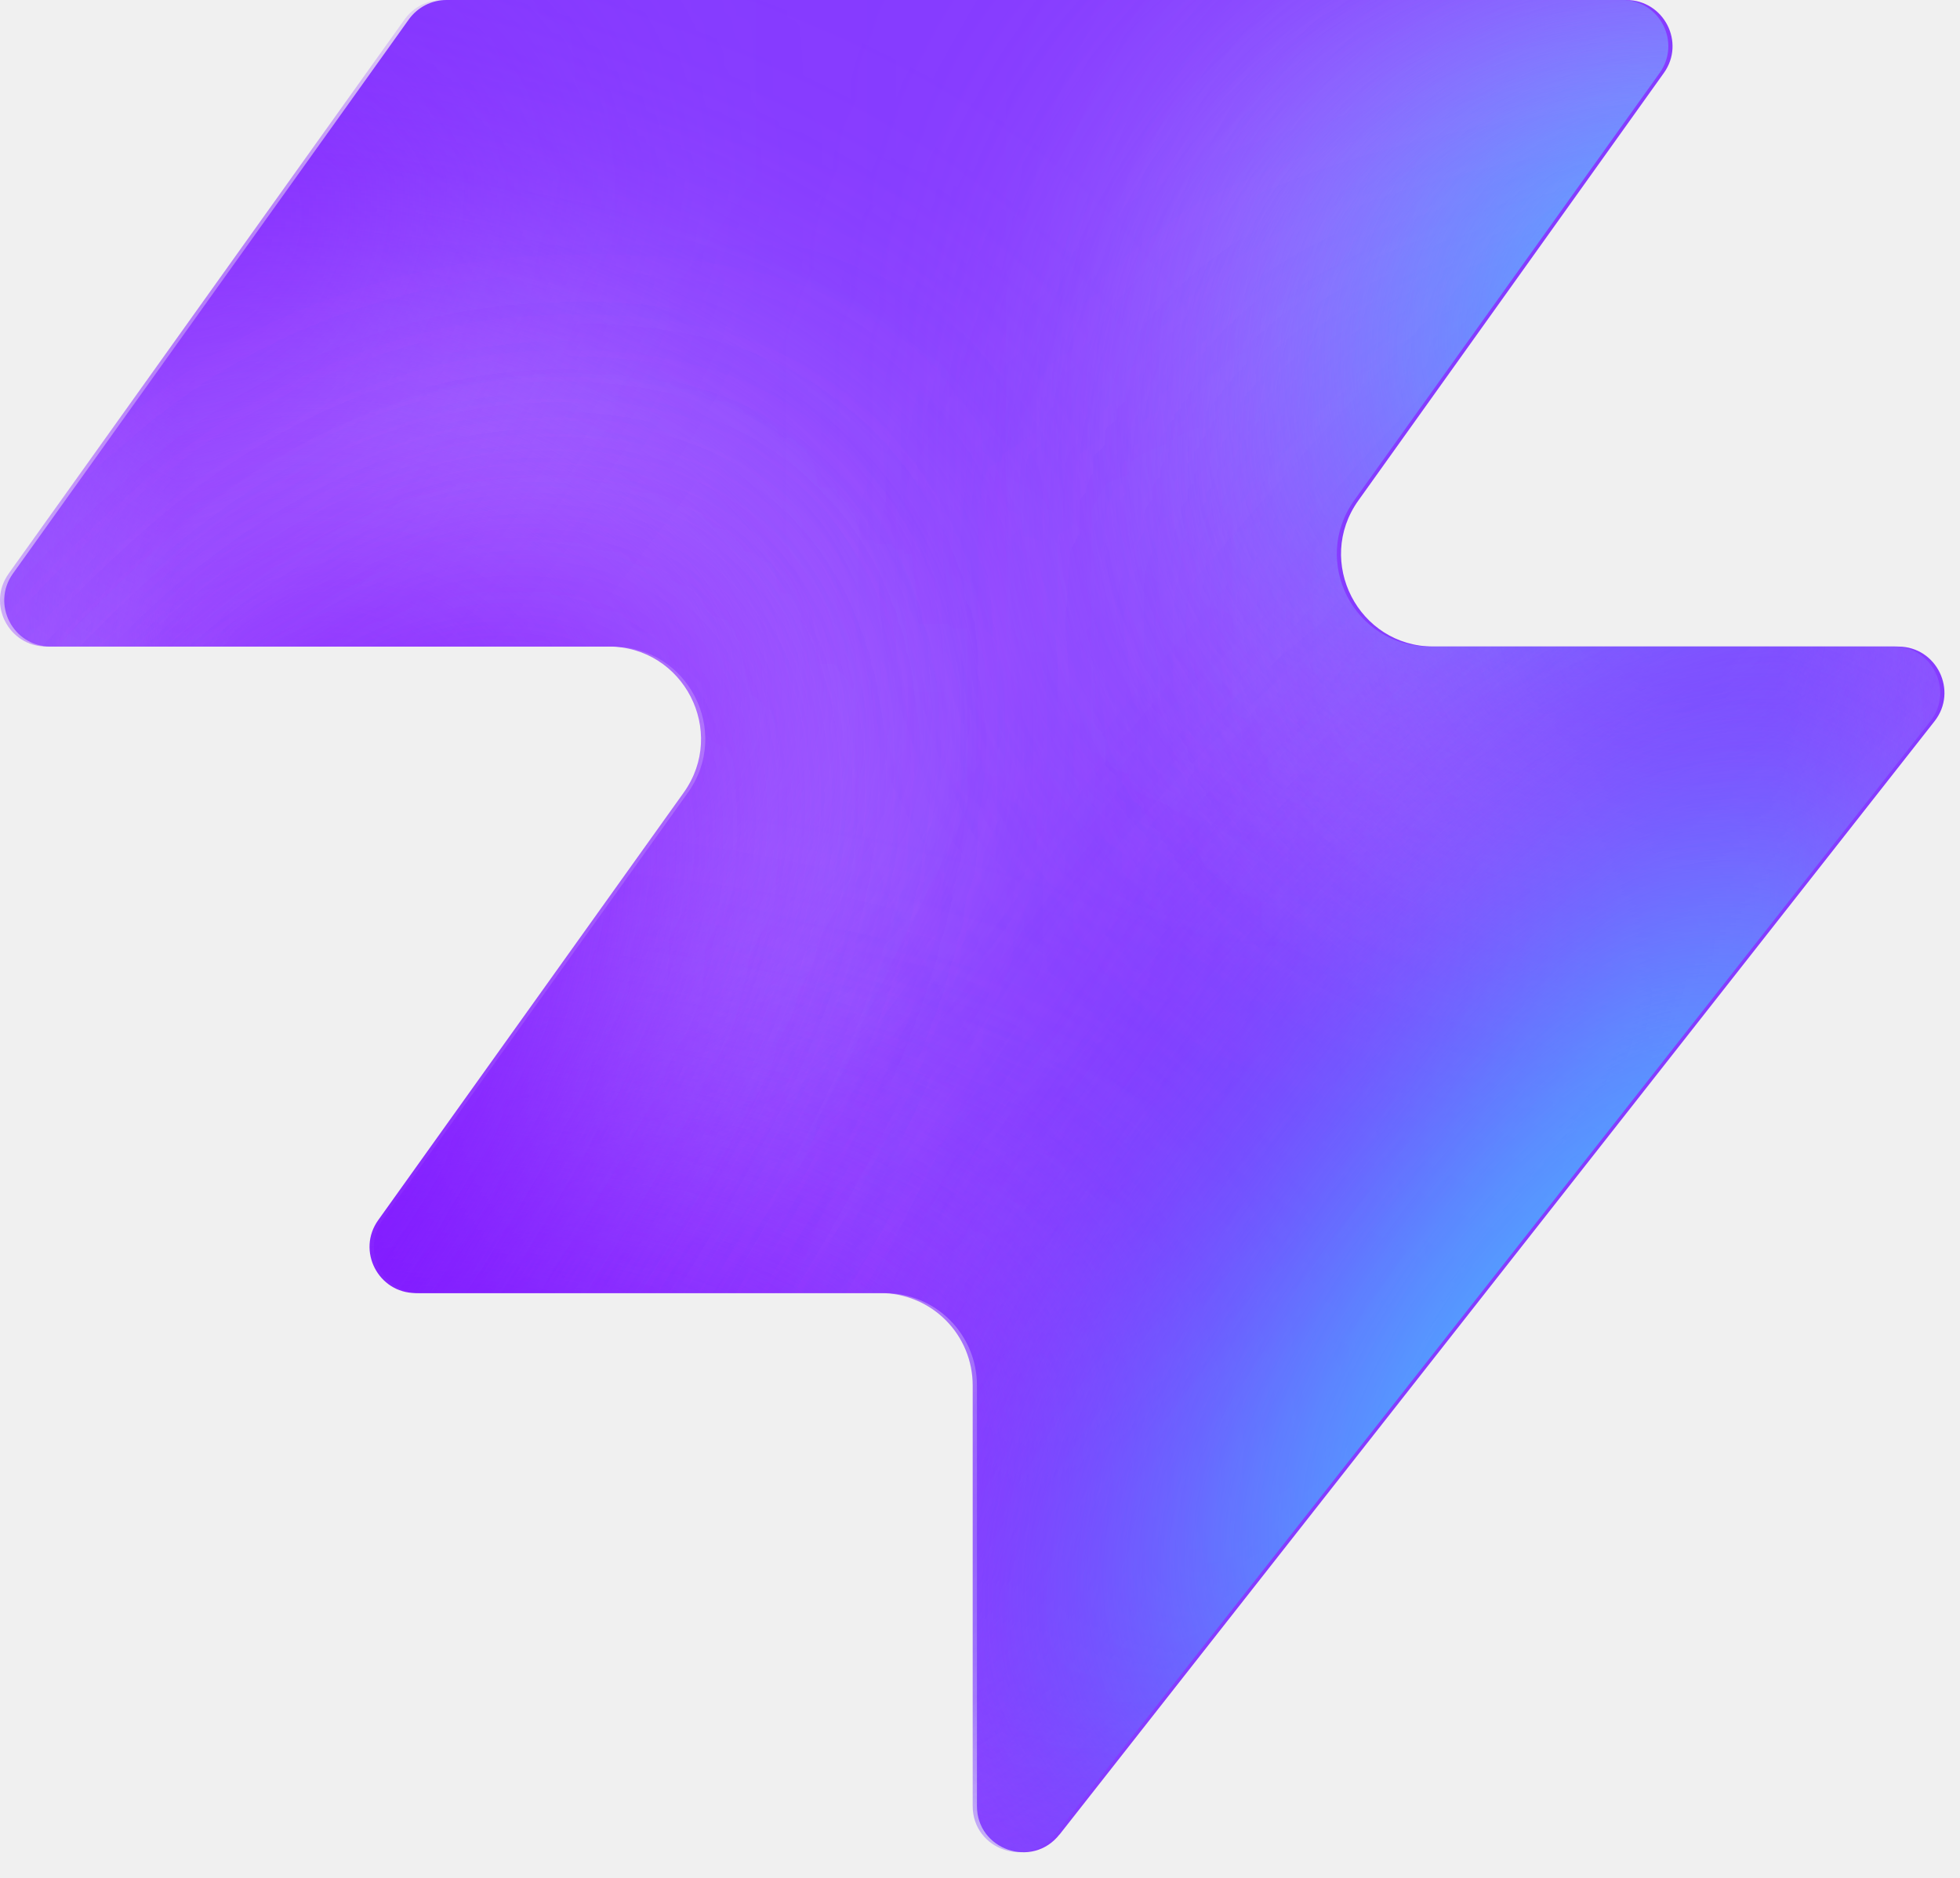
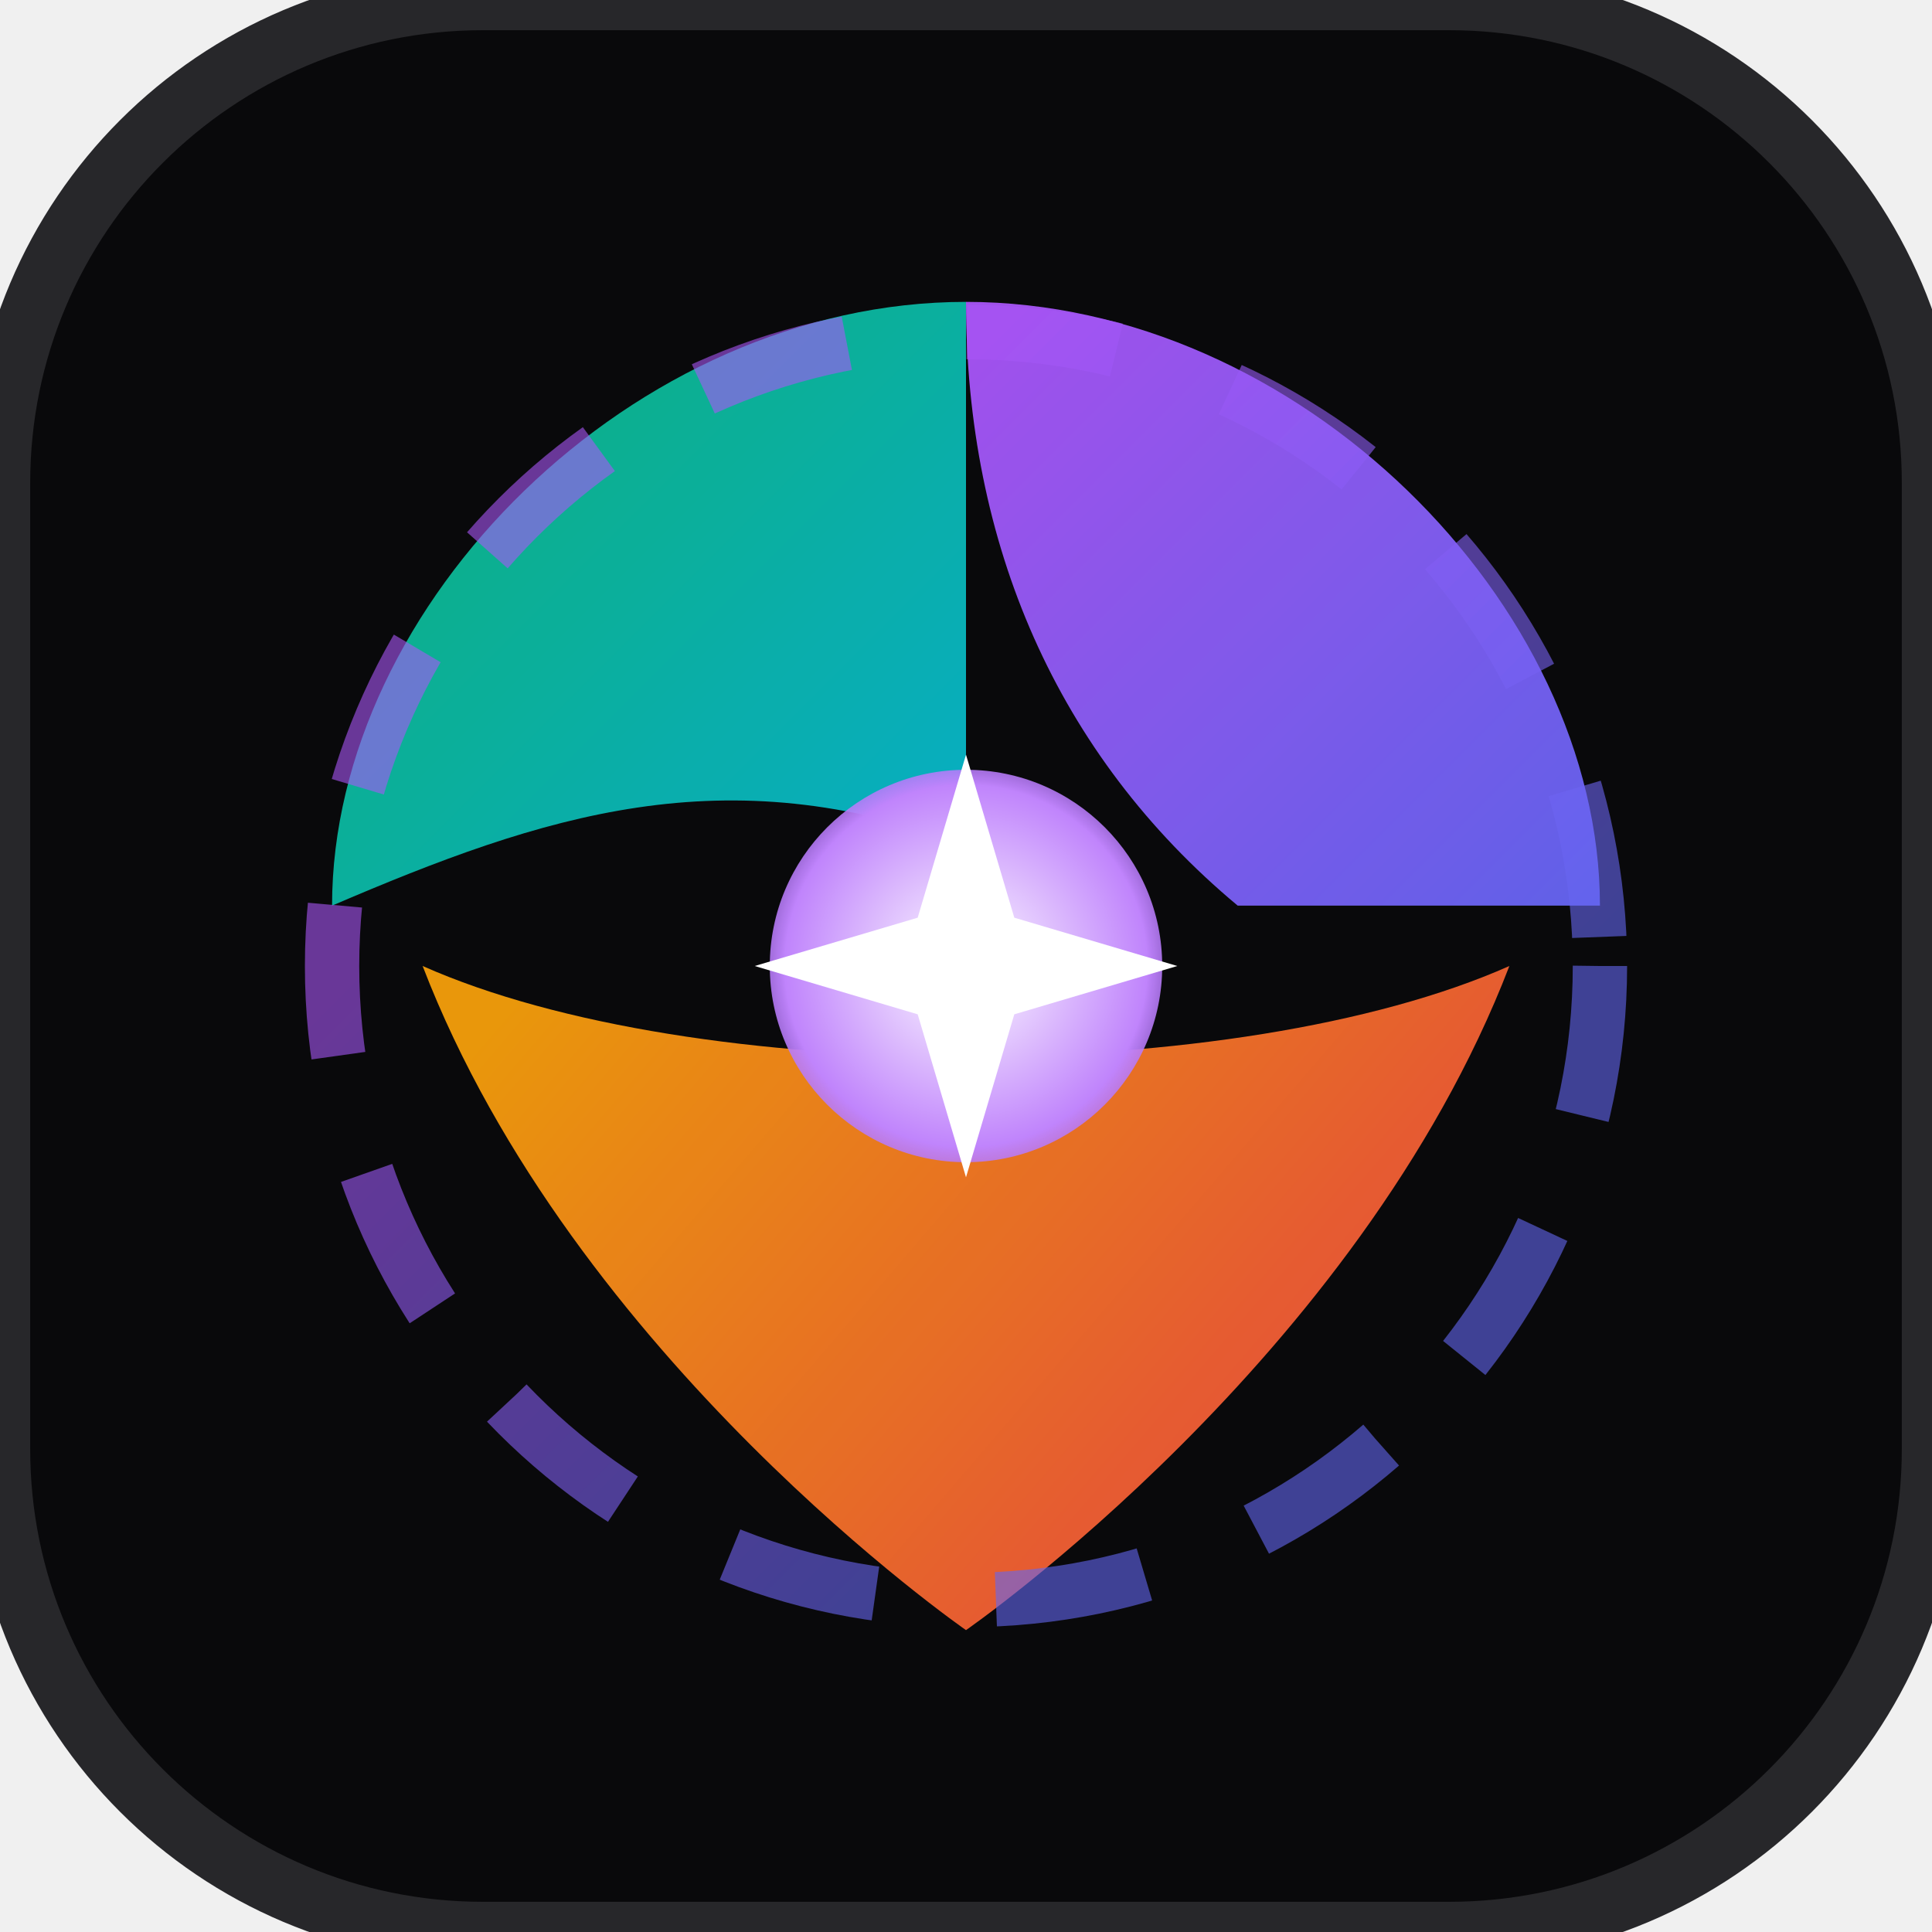
- <svg xmlns="http://www.w3.org/2000/svg" width="48" height="46" fill="none" viewBox="0 0 48 46">
-   <path fill="#863bff" d="M25.946 44.938c-.664.845-2.021.375-2.021-.698V33.937a2.26 2.26 0 0 0-2.262-2.262H10.287c-.92 0-1.456-1.04-.92-1.788l7.48-10.471c1.07-1.497 0-3.578-1.842-3.578H1.237c-.92 0-1.456-1.04-.92-1.788L10.013.474c.214-.297.556-.474.92-.474h28.894c.92 0 1.456 1.04.92 1.788l-7.48 10.471c-1.07 1.498 0 3.579 1.842 3.579h11.377c.943 0 1.473 1.088.89 1.83L25.947 44.94z" style="fill:#863bff;fill:color(display-p3 .525 .23 1);fill-opacity:1" />
-   <mask id="a" width="48" height="46" x="0" y="0" maskUnits="userSpaceOnUse" style="mask-type:alpha">
-     <path fill="#000" d="M25.842 44.938c-.664.844-2.021.375-2.021-.698V33.937a2.26 2.26 0 0 0-2.262-2.262H10.183c-.92 0-1.456-1.04-.92-1.788l7.48-10.471c1.07-1.498 0-3.579-1.842-3.579H1.133c-.92 0-1.456-1.04-.92-1.787L9.91.473c.214-.297.556-.474.92-.474h28.894c.92 0 1.456 1.04.92 1.788l-7.48 10.471c-1.07 1.498 0 3.578 1.842 3.578h11.377c.943 0 1.473 1.088.89 1.832L25.843 44.94z" style="fill:#000;fill-opacity:1" />
-   </mask>
-   <g mask="url(#a)">
-     <g filter="url(#b)">
-       <ellipse cx="5.508" cy="14.704" fill="#ede6ff" rx="5.508" ry="14.704" style="fill:#ede6ff;fill:color(display-p3 .927 .903 1);fill-opacity:1" transform="matrix(.00324 1 1 -.00324 -4.47 31.516)" />
-     </g>
-     <g filter="url(#c)">
-       <ellipse cx="10.399" cy="29.851" fill="#ede6ff" rx="10.399" ry="29.851" style="fill:#ede6ff;fill:color(display-p3 .927 .903 1);fill-opacity:1" transform="matrix(.00324 1 1 -.00324 -39.328 7.883)" />
-     </g>
-     <g filter="url(#d)">
-       <ellipse cx="5.508" cy="30.487" fill="#7e14ff" rx="5.508" ry="30.487" style="fill:#7e14ff;fill:color(display-p3 .492 .077 1);fill-opacity:1" transform="rotate(89.814 -25.913 -14.639)scale(1 -1)" />
-     </g>
-     <g filter="url(#e)">
-       <ellipse cx="5.508" cy="30.599" fill="#7e14ff" rx="5.508" ry="30.599" style="fill:#7e14ff;fill:color(display-p3 .492 .077 1);fill-opacity:1" transform="rotate(89.814 -32.644 -3.334)scale(1 -1)" />
-     </g>
-     <g filter="url(#f)">
-       <ellipse cx="5.508" cy="30.599" fill="#7e14ff" rx="5.508" ry="30.599" style="fill:#7e14ff;fill:color(display-p3 .492 .077 1);fill-opacity:1" transform="matrix(.00324 1 1 -.00324 -34.34 30.47)" />
-     </g>
-     <g filter="url(#g)">
-       <ellipse cx="14.072" cy="22.078" fill="#ede6ff" rx="14.072" ry="22.078" style="fill:#ede6ff;fill:color(display-p3 .927 .903 1);fill-opacity:1" transform="rotate(93.35 24.506 48.493)scale(-1 1)" />
-     </g>
-     <g filter="url(#h)">
-       <ellipse cx="3.47" cy="21.501" fill="#7e14ff" rx="3.47" ry="21.501" style="fill:#7e14ff;fill:color(display-p3 .492 .077 1);fill-opacity:1" transform="rotate(89.009 28.708 47.59)scale(-1 1)" />
-     </g>
-     <g filter="url(#i)">
-       <ellipse cx="3.47" cy="21.501" fill="#7e14ff" rx="3.47" ry="21.501" style="fill:#7e14ff;fill:color(display-p3 .492 .077 1);fill-opacity:1" transform="rotate(89.009 28.708 47.59)scale(-1 1)" />
-     </g>
-     <g filter="url(#j)">
-       <ellipse cx=".387" cy="8.972" fill="#7e14ff" rx="4.407" ry="29.108" style="fill:#7e14ff;fill:color(display-p3 .492 .077 1);fill-opacity:1" transform="rotate(39.51 .387 8.972)" />
-     </g>
-     <g filter="url(#k)">
-       <ellipse cx="47.523" cy="-6.092" fill="#7e14ff" rx="4.407" ry="29.108" style="fill:#7e14ff;fill:color(display-p3 .492 .077 1);fill-opacity:1" transform="rotate(37.892 47.523 -6.092)" />
-     </g>
-     <g filter="url(#l)">
-       <ellipse cx="41.412" cy="6.333" fill="#47bfff" rx="5.971" ry="9.665" style="fill:#47bfff;fill:color(display-p3 .28 .748 1);fill-opacity:1" transform="rotate(37.892 41.412 6.333)" />
-     </g>
-     <g filter="url(#m)">
-       <ellipse cx="-1.879" cy="38.332" fill="#7e14ff" rx="4.407" ry="29.108" style="fill:#7e14ff;fill:color(display-p3 .492 .077 1);fill-opacity:1" transform="rotate(37.892 -1.88 38.332)" />
-     </g>
-     <g filter="url(#n)">
-       <ellipse cx="-1.879" cy="38.332" fill="#7e14ff" rx="4.407" ry="29.108" style="fill:#7e14ff;fill:color(display-p3 .492 .077 1);fill-opacity:1" transform="rotate(37.892 -1.88 38.332)" />
-     </g>
-     <g filter="url(#o)">
-       <ellipse cx="35.651" cy="29.907" fill="#7e14ff" rx="4.407" ry="29.108" style="fill:#7e14ff;fill:color(display-p3 .492 .077 1);fill-opacity:1" transform="rotate(37.892 35.651 29.907)" />
-     </g>
-     <g filter="url(#p)">
-       <ellipse cx="38.418" cy="32.4" fill="#47bfff" rx="5.971" ry="15.297" style="fill:#47bfff;fill:color(display-p3 .28 .748 1);fill-opacity:1" transform="rotate(37.892 38.418 32.4)" />
-     </g>
-   </g>
+ <svg xmlns="http://www.w3.org/2000/svg" viewBox="0 0 64 64" fill="none">
+   <rect width="64" height="64" rx="16" fill="#09090b" />
+   <rect width="64" height="64" rx="16" stroke="#27272a" stroke-width="2" />
  <defs>
-     <filter id="b" width="60.045" height="41.654" x="-19.77" y="16.149" color-interpolation-filters="sRGB" filterUnits="userSpaceOnUse">
-       <feFlood flood-opacity="0" result="BackgroundImageFix" />
-       <feBlend in="SourceGraphic" in2="BackgroundImageFix" result="shape" />
-       <feGaussianBlur result="effect1_foregroundBlur_2002_17158" stdDeviation="7.659" />
-     </filter>
-     <filter id="c" width="90.34" height="51.437" x="-54.613" y="-7.533" color-interpolation-filters="sRGB" filterUnits="userSpaceOnUse">
-       <feFlood flood-opacity="0" result="BackgroundImageFix" />
-       <feBlend in="SourceGraphic" in2="BackgroundImageFix" result="shape" />
-       <feGaussianBlur result="effect1_foregroundBlur_2002_17158" stdDeviation="7.659" />
-     </filter>
-     <filter id="d" width="79.355" height="29.4" x="-49.64" y="2.03" color-interpolation-filters="sRGB" filterUnits="userSpaceOnUse">
-       <feFlood flood-opacity="0" result="BackgroundImageFix" />
-       <feBlend in="SourceGraphic" in2="BackgroundImageFix" result="shape" />
-       <feGaussianBlur result="effect1_foregroundBlur_2002_17158" stdDeviation="4.596" />
-     </filter>
-     <filter id="e" width="79.579" height="29.4" x="-45.045" y="20.029" color-interpolation-filters="sRGB" filterUnits="userSpaceOnUse">
-       <feFlood flood-opacity="0" result="BackgroundImageFix" />
-       <feBlend in="SourceGraphic" in2="BackgroundImageFix" result="shape" />
-       <feGaussianBlur result="effect1_foregroundBlur_2002_17158" stdDeviation="4.596" />
-     </filter>
-     <filter id="f" width="79.579" height="29.4" x="-43.513" y="21.178" color-interpolation-filters="sRGB" filterUnits="userSpaceOnUse">
-       <feFlood flood-opacity="0" result="BackgroundImageFix" />
-       <feBlend in="SourceGraphic" in2="BackgroundImageFix" result="shape" />
-       <feGaussianBlur result="effect1_foregroundBlur_2002_17158" stdDeviation="4.596" />
-     </filter>
-     <filter id="g" width="74.749" height="58.852" x="15.756" y="-17.901" color-interpolation-filters="sRGB" filterUnits="userSpaceOnUse">
-       <feFlood flood-opacity="0" result="BackgroundImageFix" />
-       <feBlend in="SourceGraphic" in2="BackgroundImageFix" result="shape" />
-       <feGaussianBlur result="effect1_foregroundBlur_2002_17158" stdDeviation="7.659" />
-     </filter>
-     <filter id="h" width="61.377" height="25.362" x="23.548" y="2.284" color-interpolation-filters="sRGB" filterUnits="userSpaceOnUse">
-       <feFlood flood-opacity="0" result="BackgroundImageFix" />
-       <feBlend in="SourceGraphic" in2="BackgroundImageFix" result="shape" />
-       <feGaussianBlur result="effect1_foregroundBlur_2002_17158" stdDeviation="4.596" />
-     </filter>
-     <filter id="i" width="61.377" height="25.362" x="23.548" y="2.284" color-interpolation-filters="sRGB" filterUnits="userSpaceOnUse">
-       <feFlood flood-opacity="0" result="BackgroundImageFix" />
-       <feBlend in="SourceGraphic" in2="BackgroundImageFix" result="shape" />
-       <feGaussianBlur result="effect1_foregroundBlur_2002_17158" stdDeviation="4.596" />
-     </filter>
-     <filter id="j" width="56.045" height="63.649" x="-27.636" y="-22.853" color-interpolation-filters="sRGB" filterUnits="userSpaceOnUse">
-       <feFlood flood-opacity="0" result="BackgroundImageFix" />
-       <feBlend in="SourceGraphic" in2="BackgroundImageFix" result="shape" />
-       <feGaussianBlur result="effect1_foregroundBlur_2002_17158" stdDeviation="4.596" />
-     </filter>
-     <filter id="k" width="54.814" height="64.646" x="20.116" y="-38.415" color-interpolation-filters="sRGB" filterUnits="userSpaceOnUse">
-       <feFlood flood-opacity="0" result="BackgroundImageFix" />
-       <feBlend in="SourceGraphic" in2="BackgroundImageFix" result="shape" />
-       <feGaussianBlur result="effect1_foregroundBlur_2002_17158" stdDeviation="4.596" />
-     </filter>
-     <filter id="l" width="33.541" height="35.313" x="24.641" y="-11.323" color-interpolation-filters="sRGB" filterUnits="userSpaceOnUse">
-       <feFlood flood-opacity="0" result="BackgroundImageFix" />
-       <feBlend in="SourceGraphic" in2="BackgroundImageFix" result="shape" />
-       <feGaussianBlur result="effect1_foregroundBlur_2002_17158" stdDeviation="4.596" />
-     </filter>
-     <filter id="m" width="54.814" height="64.646" x="-29.286" y="6.009" color-interpolation-filters="sRGB" filterUnits="userSpaceOnUse">
-       <feFlood flood-opacity="0" result="BackgroundImageFix" />
-       <feBlend in="SourceGraphic" in2="BackgroundImageFix" result="shape" />
-       <feGaussianBlur result="effect1_foregroundBlur_2002_17158" stdDeviation="4.596" />
-     </filter>
-     <filter id="n" width="54.814" height="64.646" x="-29.286" y="6.009" color-interpolation-filters="sRGB" filterUnits="userSpaceOnUse">
-       <feFlood flood-opacity="0" result="BackgroundImageFix" />
-       <feBlend in="SourceGraphic" in2="BackgroundImageFix" result="shape" />
-       <feGaussianBlur result="effect1_foregroundBlur_2002_17158" stdDeviation="4.596" />
-     </filter>
-     <filter id="o" width="54.814" height="64.646" x="8.244" y="-2.416" color-interpolation-filters="sRGB" filterUnits="userSpaceOnUse">
-       <feFlood flood-opacity="0" result="BackgroundImageFix" />
-       <feBlend in="SourceGraphic" in2="BackgroundImageFix" result="shape" />
-       <feGaussianBlur result="effect1_foregroundBlur_2002_17158" stdDeviation="4.596" />
-     </filter>
-     <filter id="p" width="39.409" height="43.623" x="18.713" y="10.588" color-interpolation-filters="sRGB" filterUnits="userSpaceOnUse">
-       <feFlood flood-opacity="0" result="BackgroundImageFix" />
-       <feBlend in="SourceGraphic" in2="BackgroundImageFix" result="shape" />
-       <feGaussianBlur result="effect1_foregroundBlur_2002_17158" stdDeviation="4.596" />
-     </filter>
+     <linearGradient id="fav-seo" x1="12" y1="12" x2="32" y2="32" gradientUnits="userSpaceOnUse">
+       <stop stop-color="#10b981" />
+       <stop offset="1" stop-color="#06b6d4" />
+     </linearGradient>
+     <linearGradient id="fav-aeo" x1="32" y1="12" x2="52" y2="32" gradientUnits="userSpaceOnUse">
+       <stop stop-color="#a855f7" />
+       <stop offset="1" stop-color="#6366f1" />
+     </linearGradient>
+     <linearGradient id="fav-geo" x1="18" y1="32" x2="46" y2="56" gradientUnits="userSpaceOnUse">
+       <stop stop-color="#f59e0b" />
+       <stop offset="1" stop-color="#ef4444" />
+     </linearGradient>
+     <radialGradient id="fav-core" cx="32" cy="32" r="10" gradientUnits="userSpaceOnUse">
+       <stop stop-color="#ffffff" />
+       <stop offset="0.6" stop-color="#c084fc" />
+       <stop offset="1" stop-color="#7c3aed" stop-opacity="0" />
+     </radialGradient>
  </defs>
+   <path d="M32 10 C21 10 11 20 11 30 C18 27 24 25 32 28 Z" fill="url(#fav-seo)" opacity="0.95" />
+   <path d="M53 30 C53 20 43 10 32 10 C32 18 35 25 41 30 Z" fill="url(#fav-aeo)" opacity="0.95" />
+   <path d="M14 32 C19 45 32 54 32 54 C32 54 45 45 50 32 C41 36 23 36 14 32 Z" fill="url(#fav-geo)" opacity="0.95" />
+   <circle cx="32" cy="32" r="21" stroke="url(#fav-aeo)" stroke-width="1.8" stroke-dasharray="5 4" opacity="0.6" />
+   <circle cx="32" cy="32" r="6.5" fill="url(#fav-core)" />
+   <path d="M32 25 L33.6 30.4 L39 32 L33.6 33.6 L32 39 L30.4 33.6 L25 32 L30.4 30.4 Z" fill="#ffffff" />
</svg>
